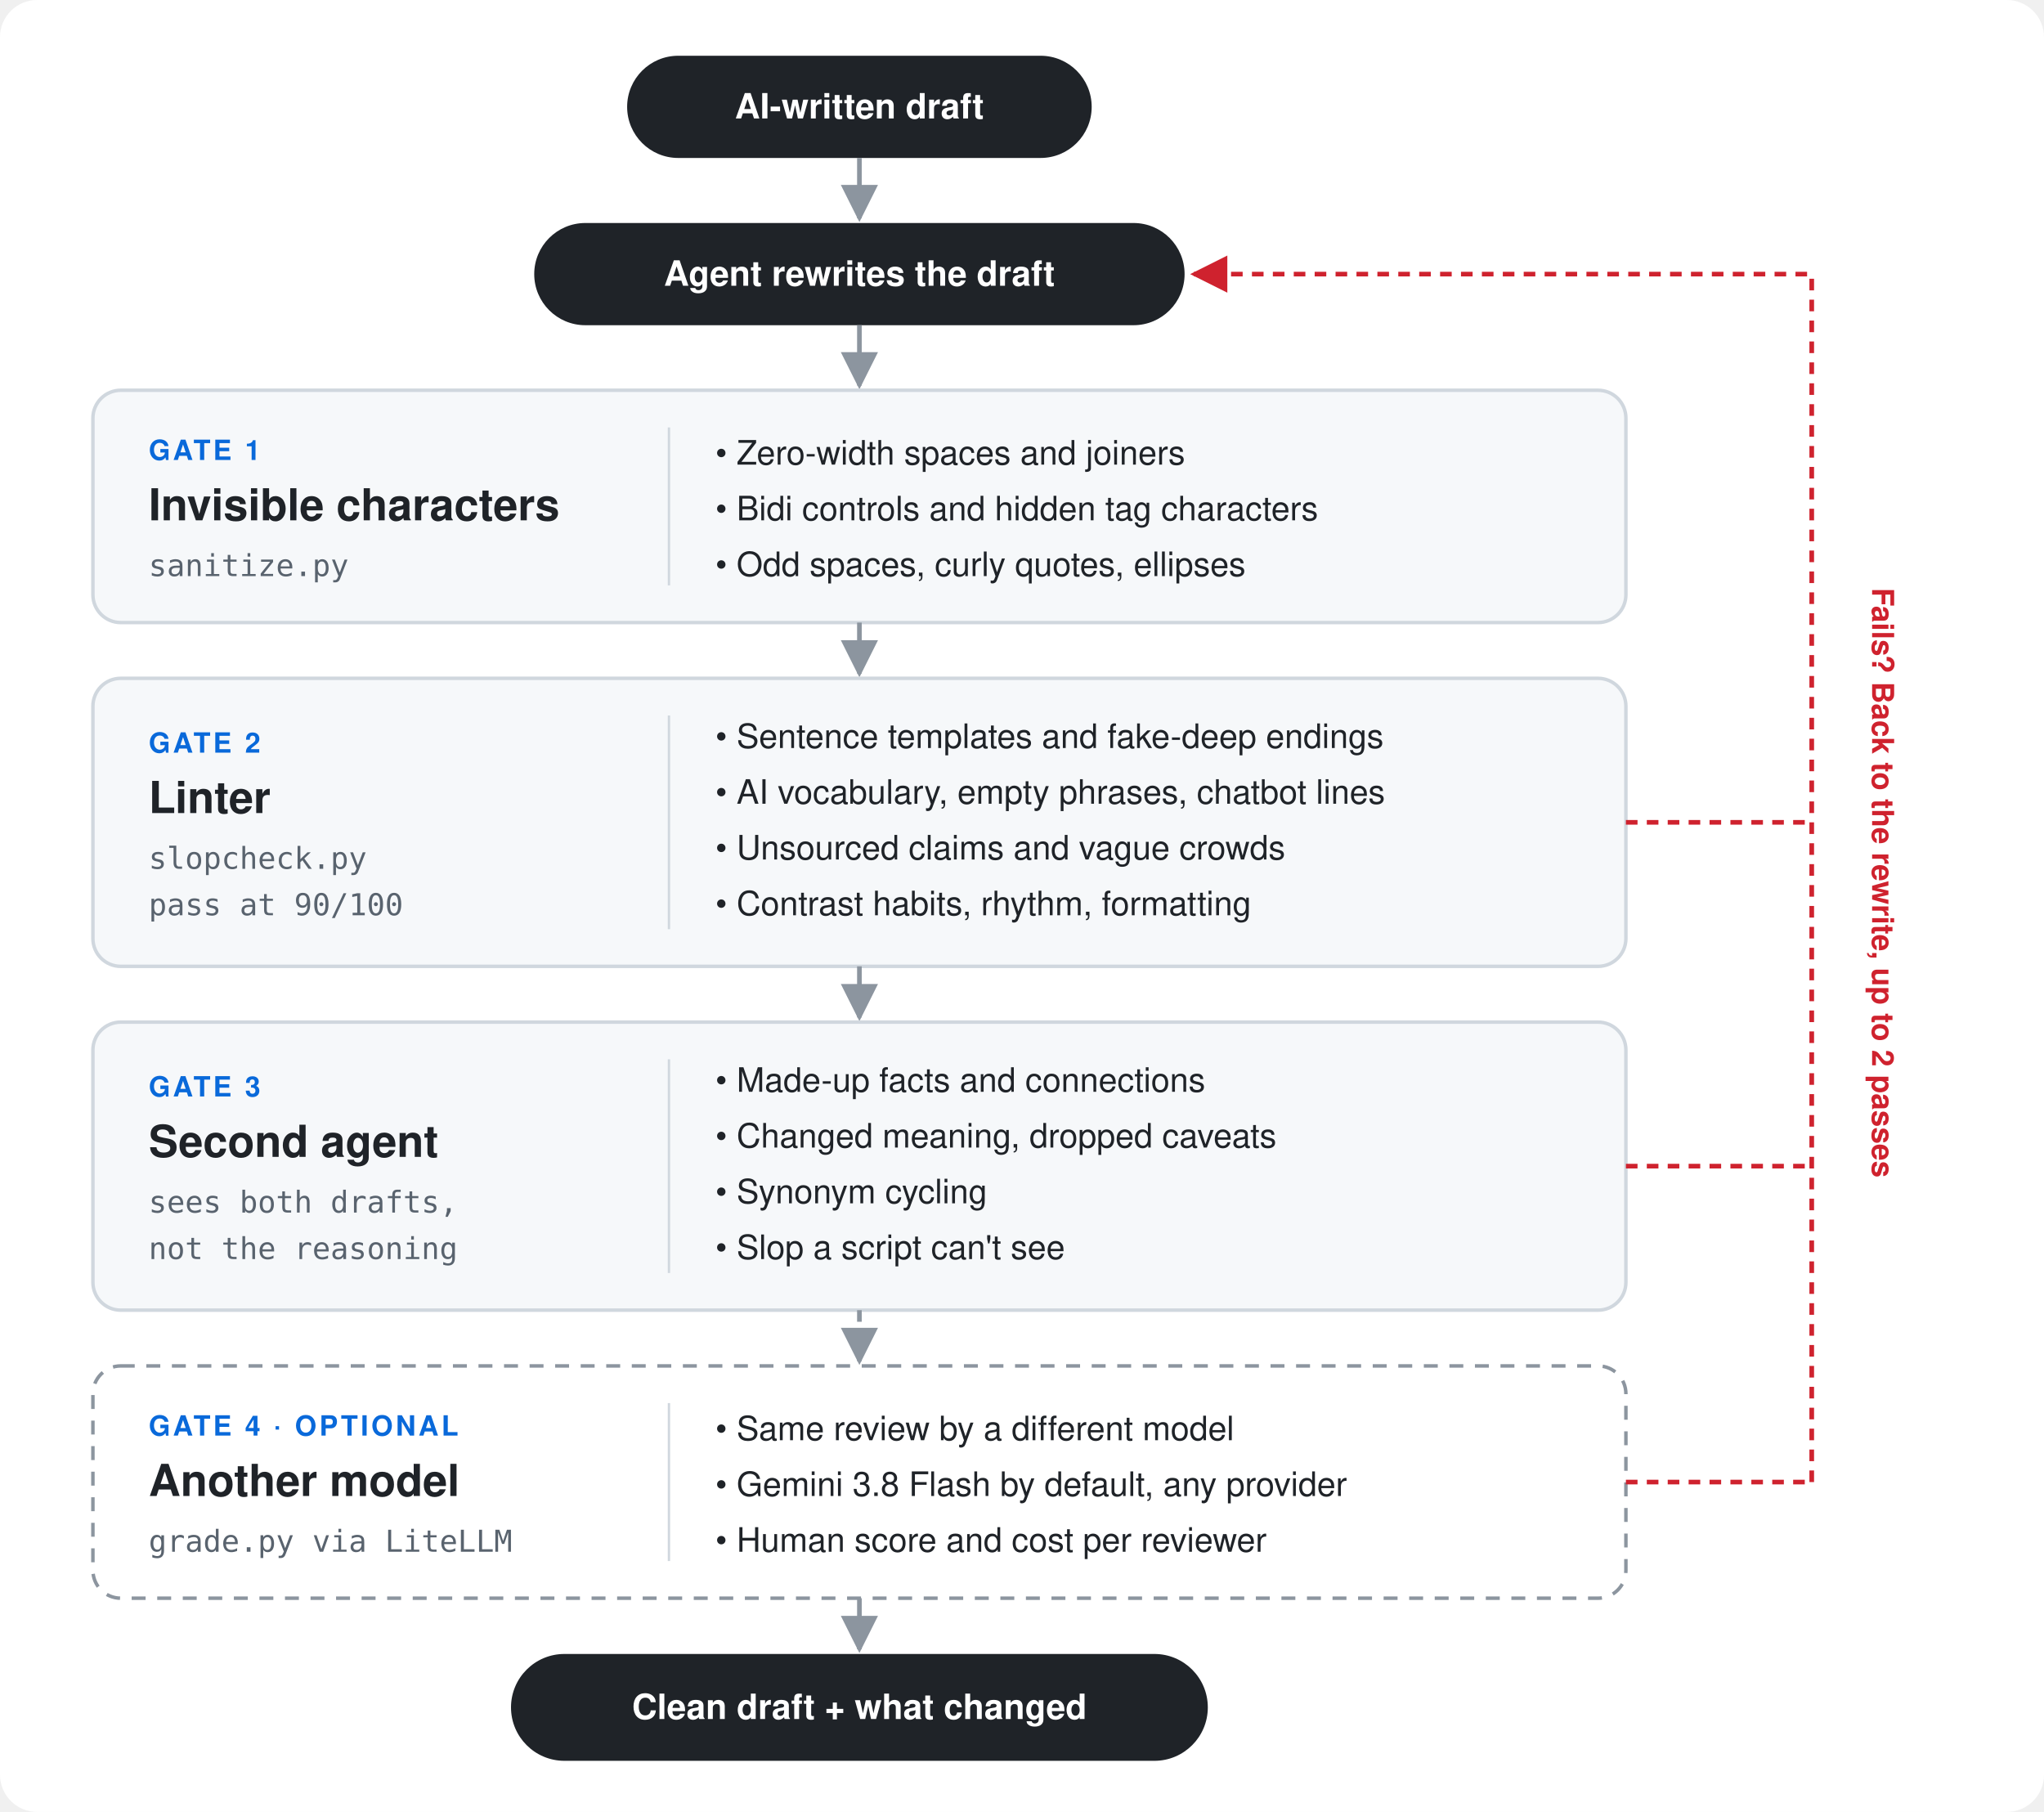
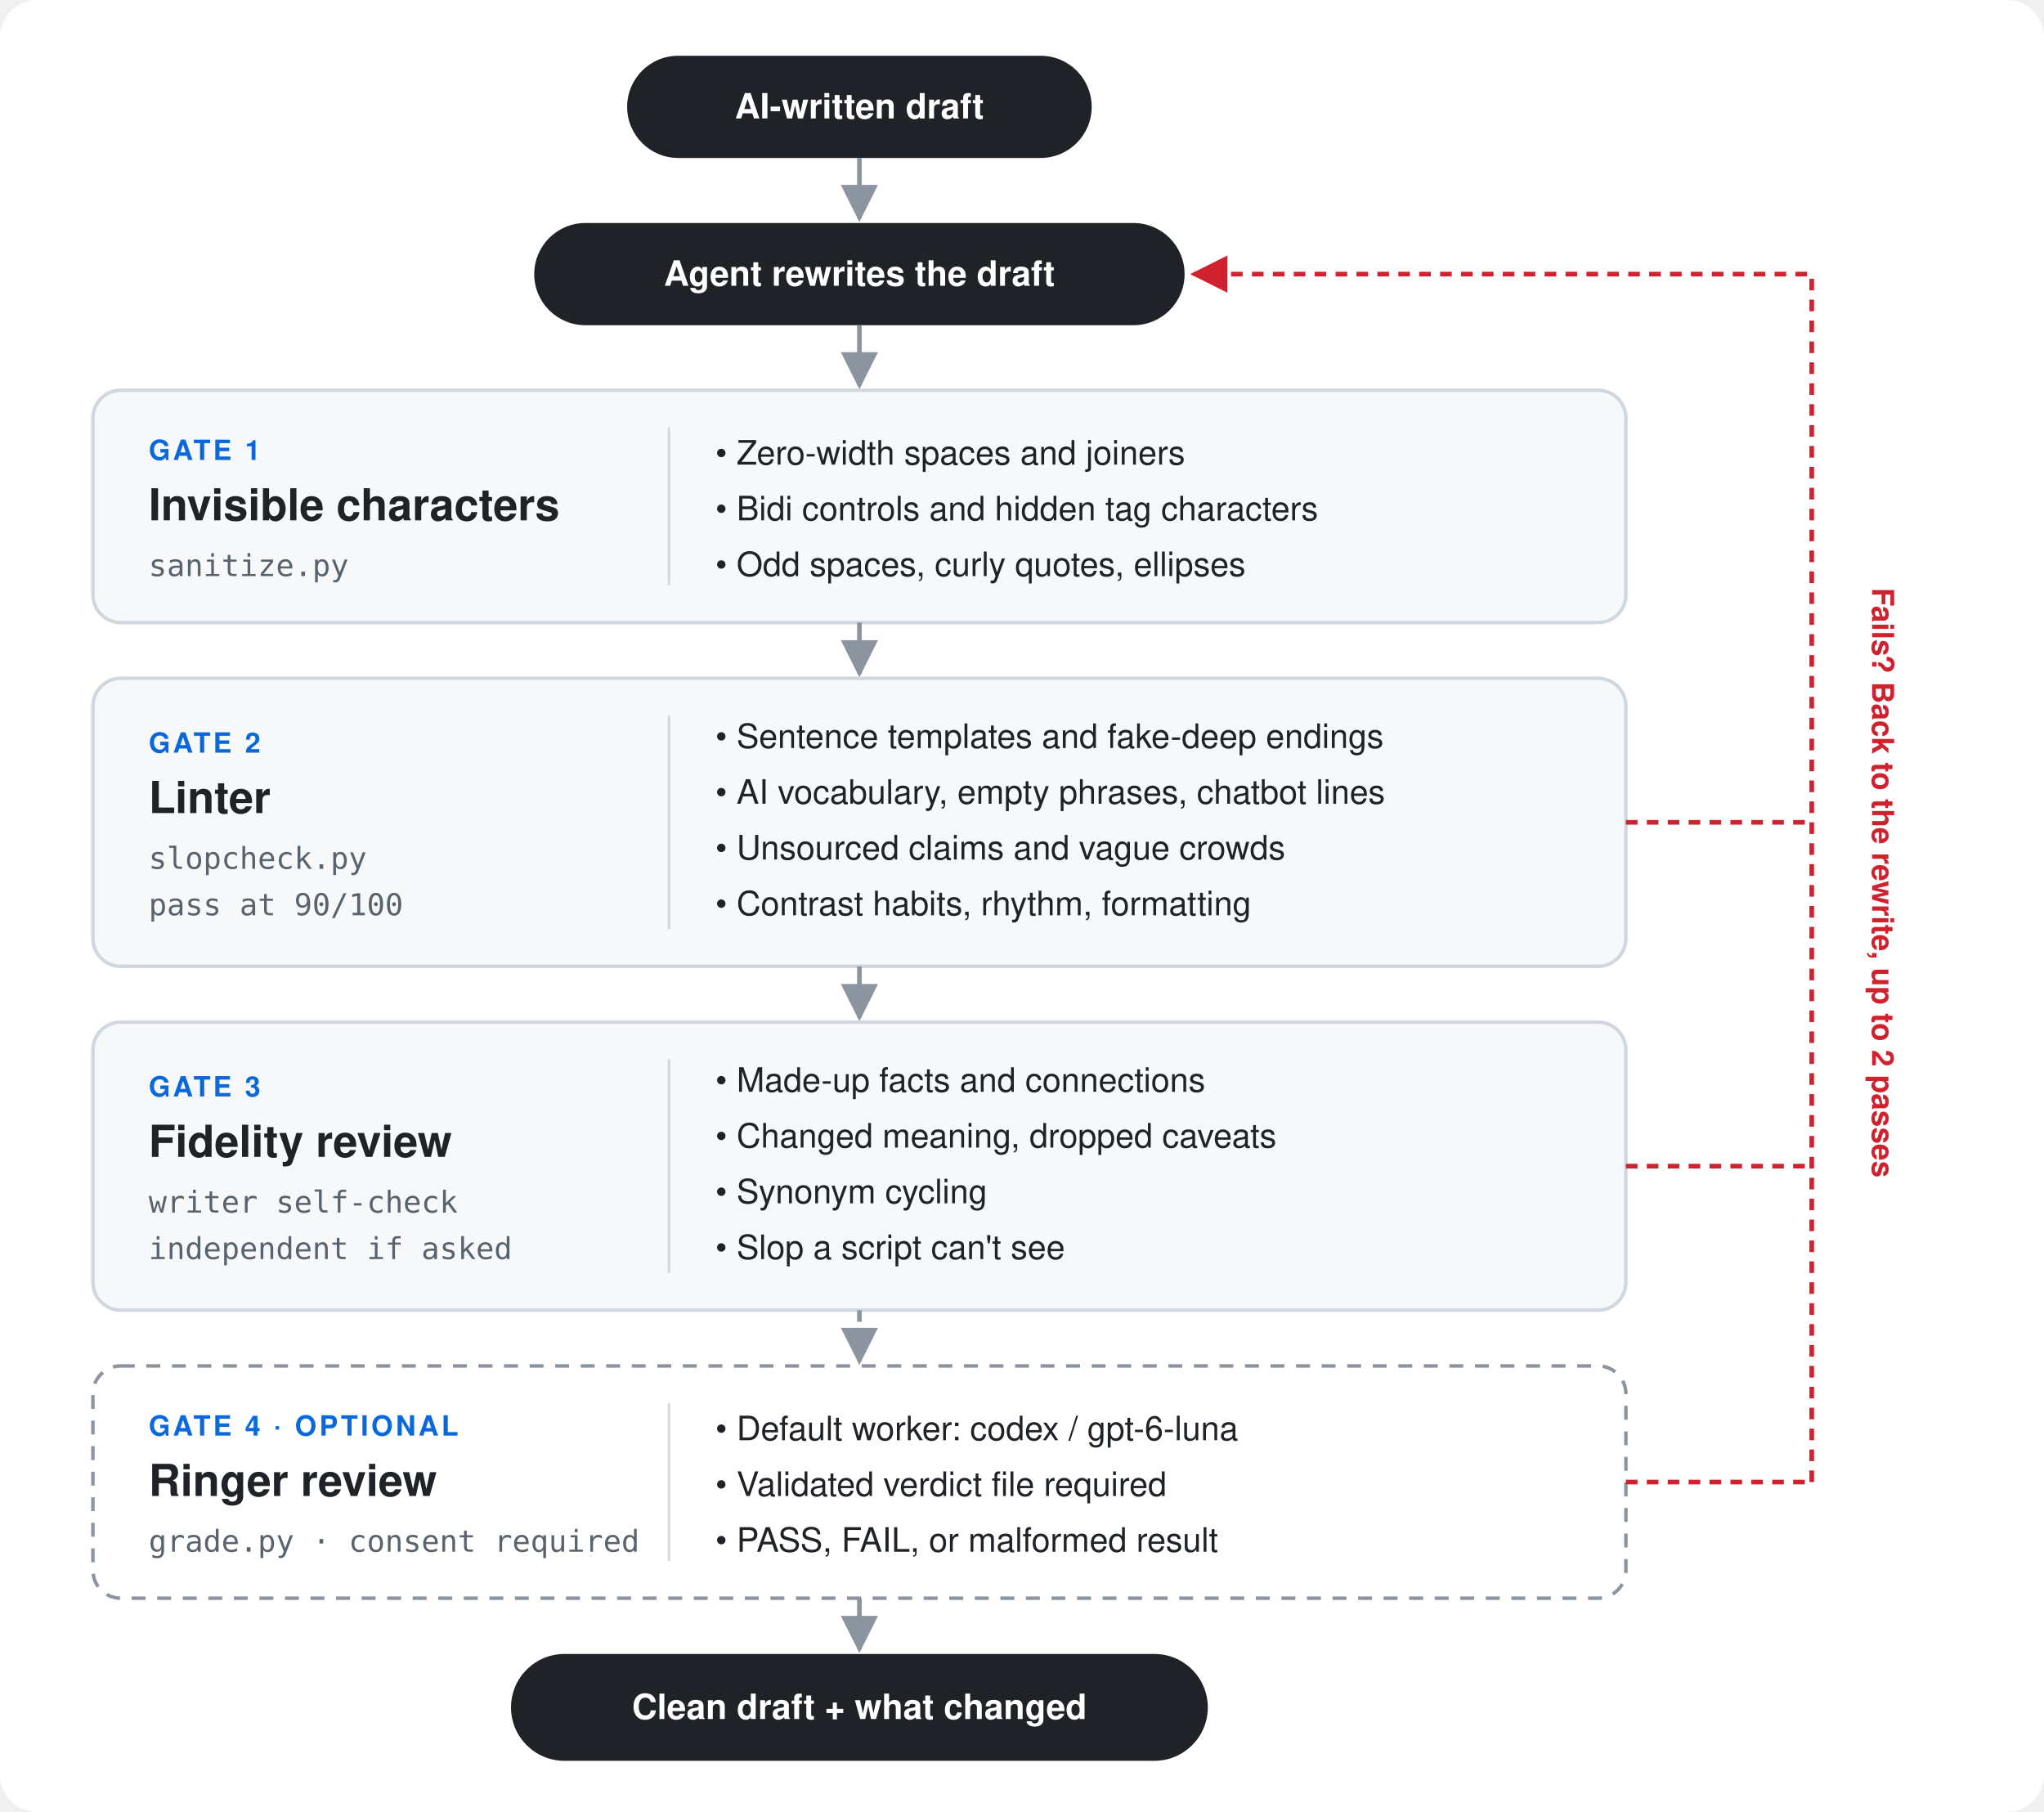
<svg xmlns="http://www.w3.org/2000/svg" width="880" height="780" viewBox="0 0 880 780" role="img" aria-labelledby="t d">
  <style>
    .bg{fill:#ffffff}
    .card{fill:#f6f8fa;stroke:#d0d7de;stroke-width:1.5}
    .opt{fill:#ffffff;stroke:#8c959f;stroke-width:1.5;stroke-dasharray:6 5}
    .pill{fill:#1f2328}
    .pilltext{fill:#ffffff;font:600 15px -apple-system,BlinkMacSystemFont,"Segoe UI",Helvetica,Arial,sans-serif}
    .label{fill:#0969da;font:700 12px -apple-system,BlinkMacSystemFont,"Segoe UI",Helvetica,Arial,sans-serif;letter-spacing:1.2px}
    .title{fill:#1f2328;font:700 19px -apple-system,BlinkMacSystemFont,"Segoe UI",Helvetica,Arial,sans-serif}
    .sub{fill:#59636e;font:13px ui-monospace,SFMono-Regular,Menlo,Consolas,monospace}
    .check{fill:#1f2328;font:14.5px -apple-system,BlinkMacSystemFont,"Segoe UI",Helvetica,Arial,sans-serif}
    .flow{stroke:#8c959f;stroke-width:2;fill:none}
    .loop{stroke:#cf222e;stroke-width:2;fill:none;stroke-dasharray:5 4}
    .looptext{fill:#cf222e;font:600 13px -apple-system,BlinkMacSystemFont,"Segoe UI",Helvetica,Arial,sans-serif}
    .divider{stroke:#d0d7de;stroke-width:1}
    .arrowhead{fill:#8c959f}
    .looparrow{fill:#cf222e}
    @media (prefers-color-scheme: dark){
      .bg{fill:#0d1117}
      .card{fill:#161b22;stroke:#30363d}
      .opt{fill:#0d1117;stroke:#6e7681}
      .pill{fill:#f0f6fc}
      .pilltext{fill:#0d1117}
      .label{fill:#4493f8}
      .title{fill:#f0f6fc}
      .sub{fill:#9198a1}
      .check{fill:#e6edf3}
      .flow{stroke:#6e7681}
      .arrowhead{fill:#6e7681}
      .loop{stroke:#f85149}
      .looptext{fill:#f85149}
      .looparrow{fill:#f85149}
      .divider{stroke:#30363d}
    }
  </style>
  <defs>
    <marker id="a" viewBox="0 0 10 10" refX="9" refY="5" markerWidth="8" markerHeight="8" orient="auto-start-reverse">
      <path class="arrowhead" d="M0,0 L10,5 L0,10 z" />
    </marker>
    <marker id="r" viewBox="0 0 10 10" refX="9" refY="5" markerWidth="8" markerHeight="8" orient="auto-start-reverse">
      <path class="looparrow" d="M0,0 L10,5 L0,10 z" />
    </marker>
  </defs>
  <rect class="bg" x="0" y="0" width="880" height="780" rx="16" />
  <rect class="pill" x="270" y="24" width="200" height="44" rx="22" />
  <text class="pilltext" x="370" y="51" text-anchor="middle">AI-written draft</text>
  <line class="flow" x1="370" y1="68" x2="370" y2="94" marker-end="url(#a)" />
  <rect class="pill" x="230" y="96" width="280" height="44" rx="22" />
  <text class="pilltext" x="370" y="123" text-anchor="middle">Agent rewrites the draft</text>
  <line class="flow" x1="370" y1="140" x2="370" y2="166" marker-end="url(#a)" />
  <rect class="card" x="40" y="168" width="660" height="100" rx="12" />
  <text class="label" x="64" y="198">GATE 1</text>
  <text class="title" x="64" y="224">Invisible characters</text>
  <text class="sub" x="64" y="248">sanitize.py</text>
  <line class="divider" x1="288" y1="184" x2="288" y2="252" />
  <text class="check" x="308" y="200">• Zero-width spaces and joiners</text>
  <text class="check" x="308" y="224">• Bidi controls and hidden tag characters</text>
  <text class="check" x="308" y="248">• Odd spaces, curly quotes, ellipses</text>
  <line class="flow" x1="370" y1="268" x2="370" y2="290" marker-end="url(#a)" />
  <rect class="card" x="40" y="292" width="660" height="124" rx="12" />
  <text class="label" x="64" y="324">GATE 2</text>
  <text class="title" x="64" y="350">Linter</text>
  <text class="sub" x="64" y="374">slopcheck.py</text>
  <text class="sub" x="64" y="394">pass at 90/100</text>
  <line class="divider" x1="288" y1="308" x2="288" y2="400" />
  <text class="check" x="308" y="322">• Sentence templates and fake-deep endings</text>
  <text class="check" x="308" y="346">• AI vocabulary, empty phrases, chatbot lines</text>
  <text class="check" x="308" y="370">• Unsourced claims and vague crowds</text>
  <text class="check" x="308" y="394">• Contrast habits, rhythm, formatting</text>
  <line class="flow" x1="370" y1="416" x2="370" y2="438" marker-end="url(#a)" />
  <rect class="card" x="40" y="440" width="660" height="124" rx="12" />
  <text class="label" x="64" y="472">GATE 3</text>
-   <text class="title" x="64" y="498">Second agent</text>
-   <text class="sub" x="64" y="522">sees both drafts,</text>
-   <text class="sub" x="64" y="542">not the reasoning</text>
+   <text class="title" x="64" y="498">Fidelity review</text>
+   <text class="sub" x="64" y="522">writer self-check</text>
+   <text class="sub" x="64" y="542">independent if asked</text>
  <line class="divider" x1="288" y1="456" x2="288" y2="548" />
  <text class="check" x="308" y="470">• Made-up facts and connections</text>
  <text class="check" x="308" y="494">• Changed meaning, dropped caveats</text>
  <text class="check" x="308" y="518">• Synonym cycling</text>
  <text class="check" x="308" y="542">• Slop a script can't see</text>
  <line class="flow" x1="370" y1="564" x2="370" y2="586" marker-end="url(#a)" stroke-dasharray="5 4" />
  <rect class="opt" x="40" y="588" width="660" height="100" rx="12" />
  <text class="label" x="64" y="618">GATE 4 · OPTIONAL</text>
-   <text class="title" x="64" y="644">Another model</text>
-   <text class="sub" x="64" y="668">grade.py via LiteLLM</text>
+   <text class="title" x="64" y="644">Ringer review</text>
+   <text class="sub" x="64" y="668">grade.py · consent required</text>
  <line class="divider" x1="288" y1="604" x2="288" y2="672" />
-   <text class="check" x="308" y="620">• Same review by a different model</text>
-   <text class="check" x="308" y="644">• Gemini 3.8 Flash by default, any provider</text>
-   <text class="check" x="308" y="668">• Human score and cost per reviewer</text>
+   <text class="check" x="308" y="620">• Default worker: codex / gpt-6-luna</text>
+   <text class="check" x="308" y="644">• Validated verdict file required</text>
+   <text class="check" x="308" y="668">• PASS, FAIL, or malformed result</text>
  <line class="flow" x1="370" y1="688" x2="370" y2="710" marker-end="url(#a)" />
  <rect class="pill" x="220" y="712" width="300" height="46" rx="23" />
  <text class="pilltext" x="370" y="740" text-anchor="middle">Clean draft + what changed</text>
  <line class="loop" x1="700" y1="354" x2="780" y2="354" />
  <line class="loop" x1="700" y1="502" x2="780" y2="502" />
  <line class="loop" x1="700" y1="638" x2="780" y2="638" />
  <path class="loop" d="M780,638 L780,118 L514,118" marker-end="url(#r)" />
  <text class="looptext" transform="translate(806,380) rotate(90)" text-anchor="middle">Fails? Back to the rewrite, up to 2 passes</text>
</svg>
